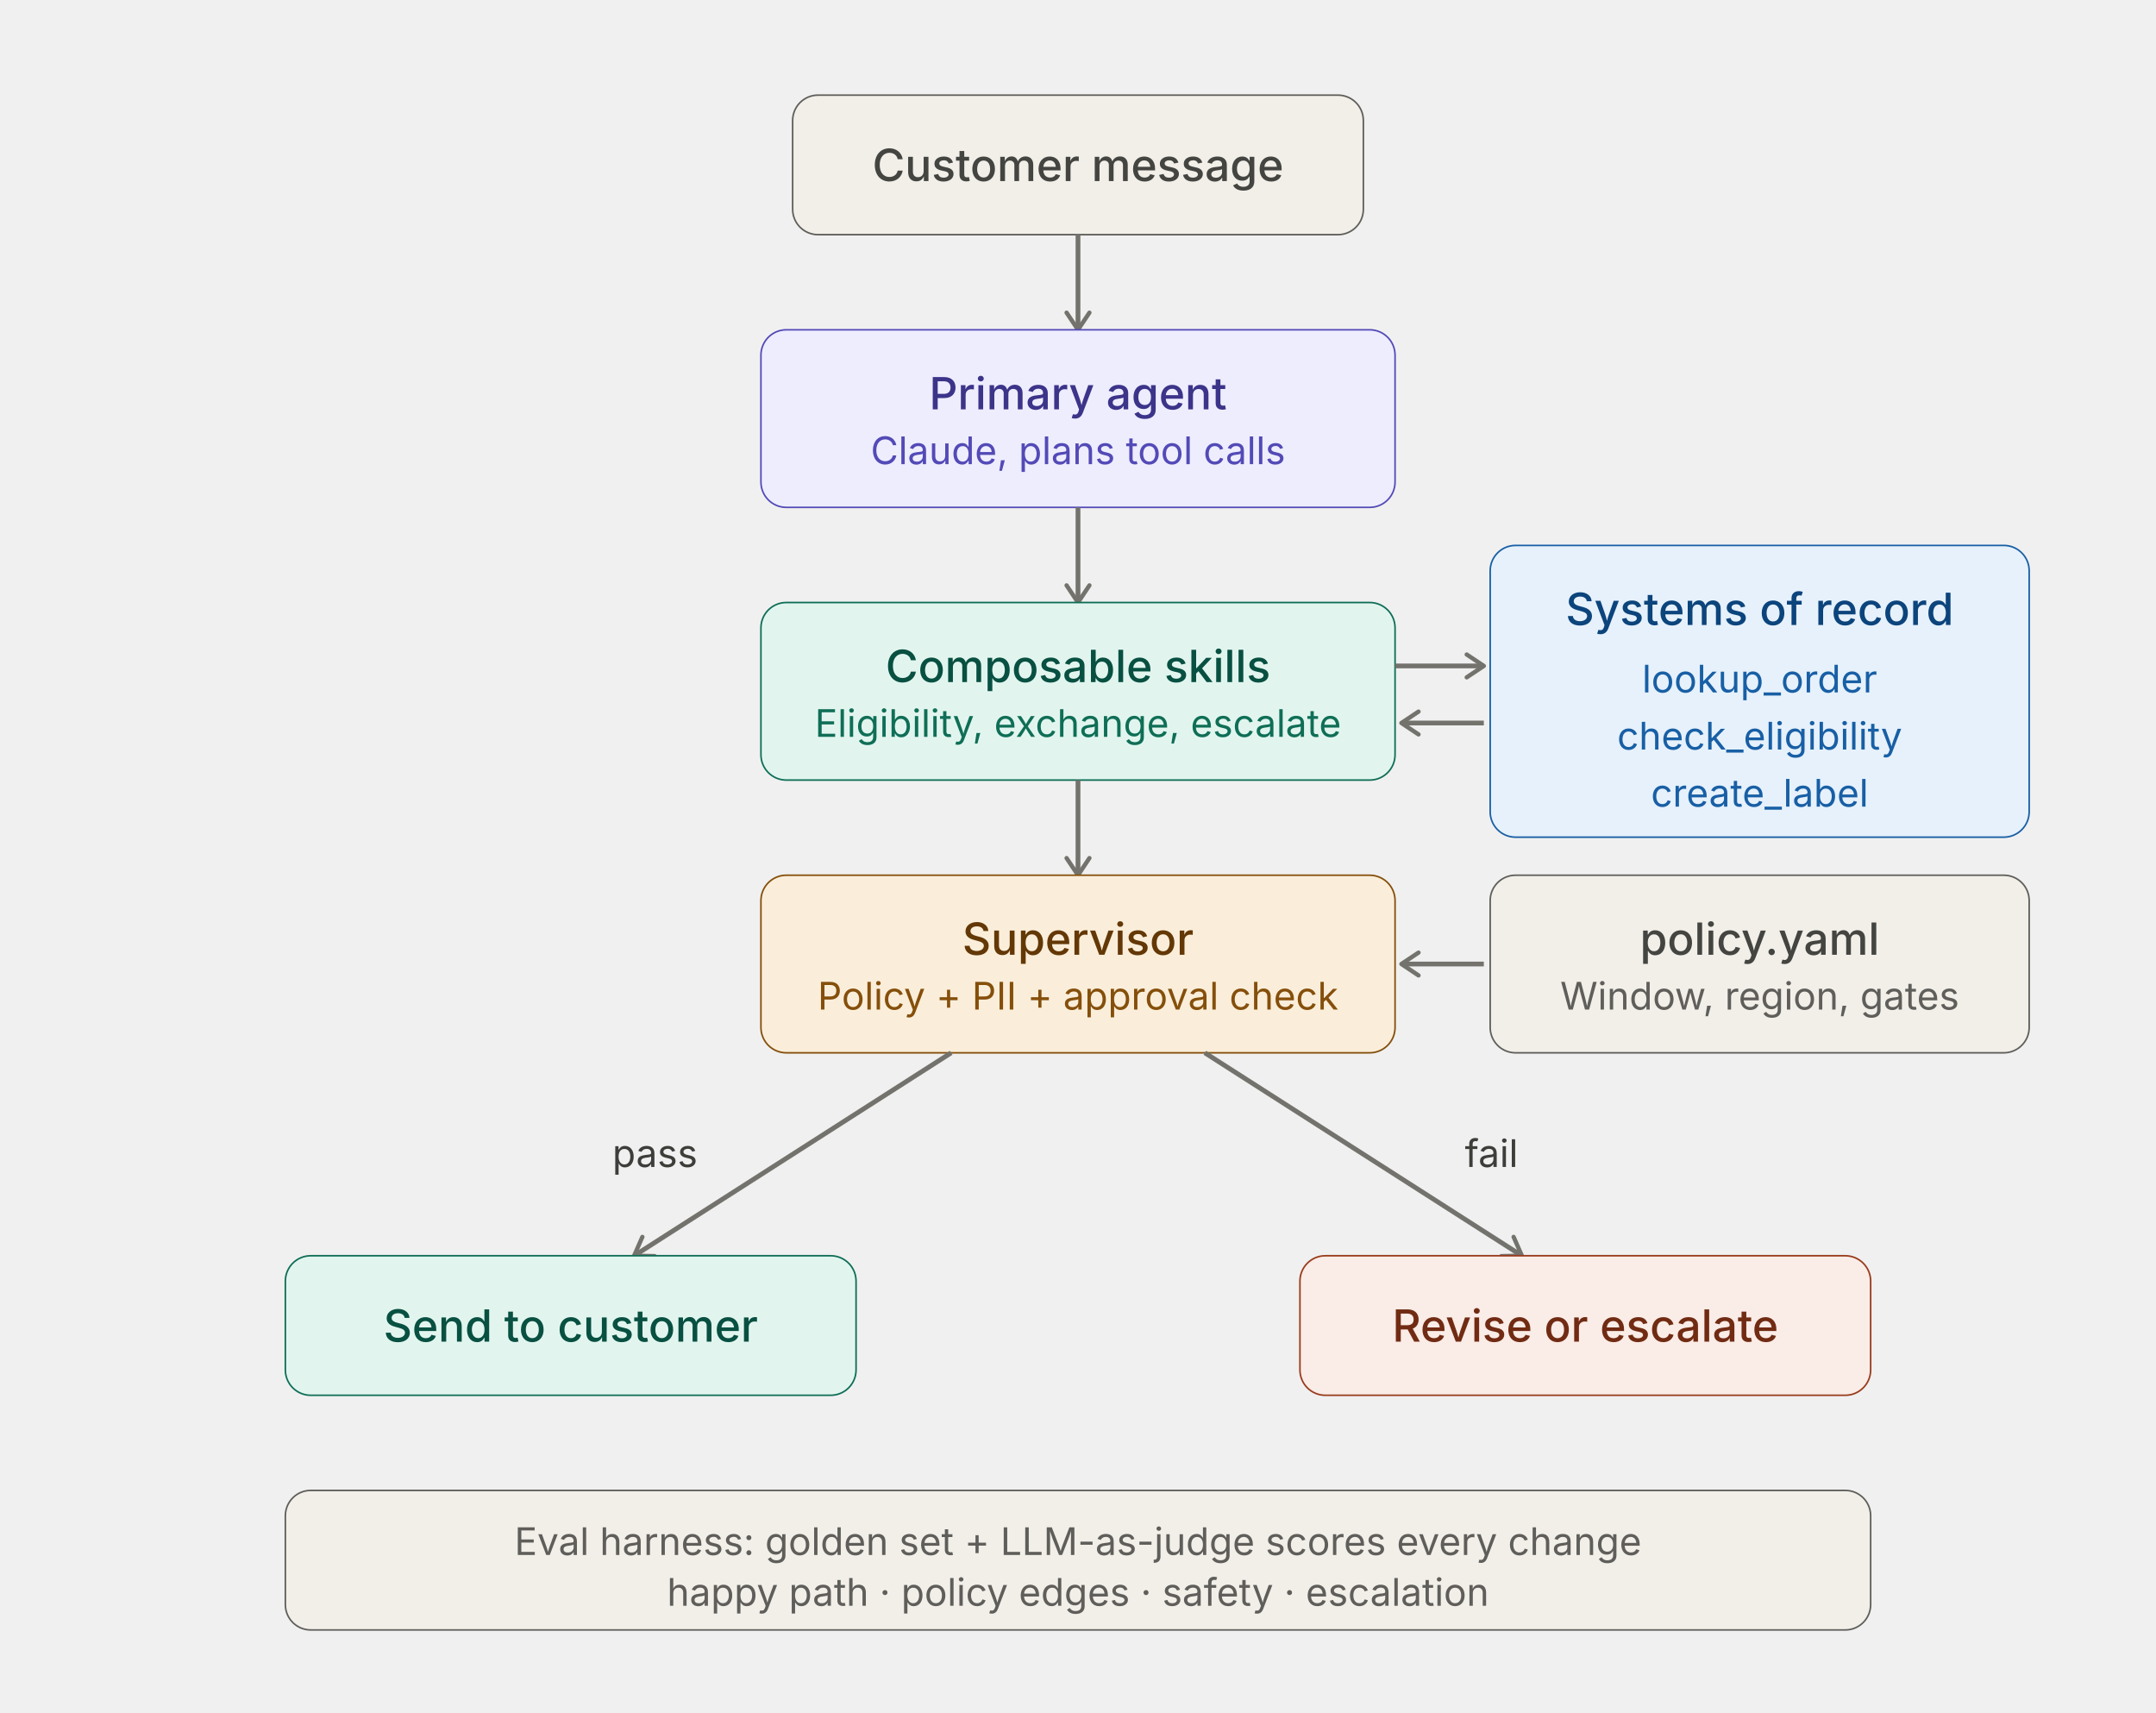
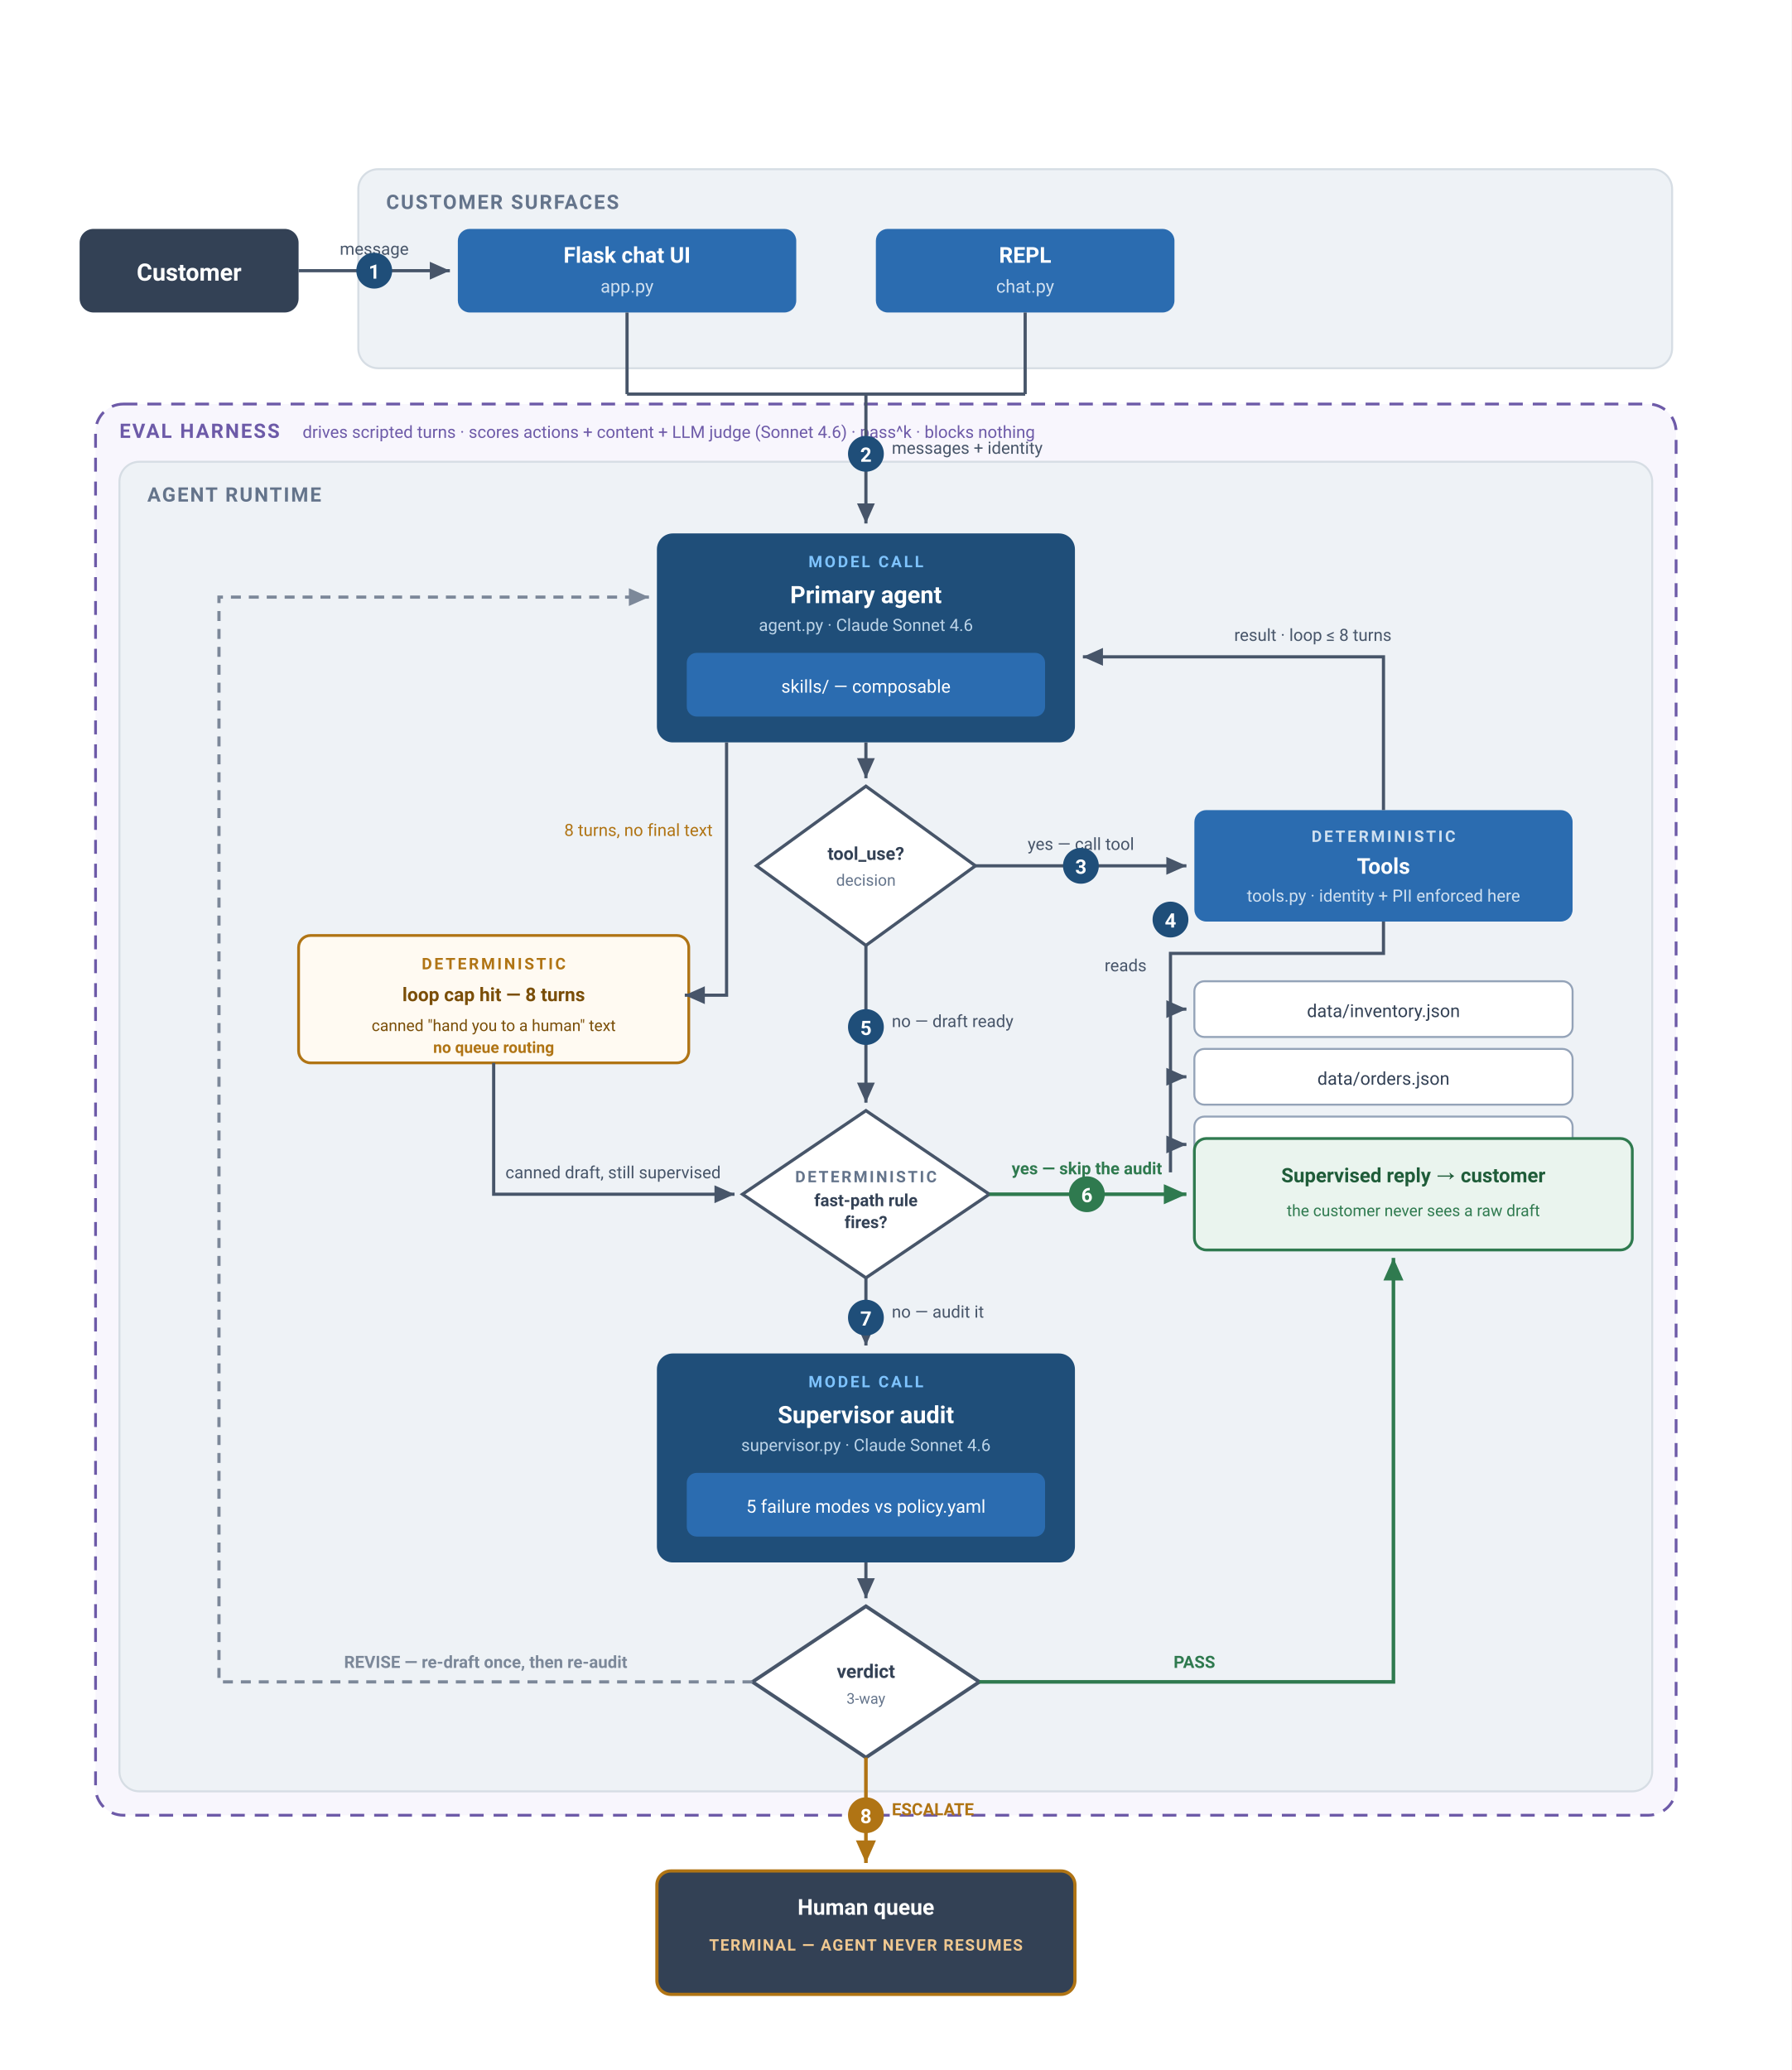
- <svg xmlns="http://www.w3.org/2000/svg" width="100%" viewBox="0 0 680 540" role="img">
+ <svg xmlns="http://www.w3.org/2000/svg" viewBox="0 0 900 1040" width="100%" role="img" aria-label="End-to-end flow of the returns and exchange agent: customer surfaces feed a Claude Sonnet 4.6 agent whose tool loop is capped at eight turns, then a fast-path rule test and a Sonnet 4.6 supervisor audit produce a three-way verdict of PASS, REVISE or ESCALATE.">
  <defs>
-     <marker id="arrow" viewBox="0 0 10 10" refX="8" refY="5" markerWidth="6" markerHeight="6" orient="auto-start-reverse">
-       <path d="M2 1L8 5L2 9" fill="none" stroke="context-stroke" stroke-width="1.5" stroke-linecap="round" stroke-linejoin="round" />
+     <marker id="a-slate" viewBox="0 0 10 10" refX="9" refY="5" markerWidth="7" markerHeight="7" orient="auto-start-reverse">
+       <path d="M0 1L9 5L0 9z" fill="#475569" />
+     </marker>
+     <marker id="a-green" viewBox="0 0 10 10" refX="9" refY="5" markerWidth="7" markerHeight="7" orient="auto-start-reverse">
+       <path d="M0 1L9 5L0 9z" fill="#2f7a4f" />
+     </marker>
+     <marker id="a-amber" viewBox="0 0 10 10" refX="9" refY="5" markerWidth="7" markerHeight="7" orient="auto-start-reverse">
+       <path d="M0 1L9 5L0 9z" fill="#b07414" />
+     </marker>
+     <marker id="a-grey" viewBox="0 0 10 10" refX="9" refY="5" markerWidth="7" markerHeight="7" orient="auto-start-reverse">
+       <path d="M0 1L9 5L0 9z" fill="#7c8899" />
    </marker>
  </defs>
-   <g>
-     <rect x="250" y="30" width="180" height="44" rx="8" fill="rgb(241, 239, 232)" stroke="rgb(95, 94, 90)" stroke-width="0.5" />
-     <text x="340" y="52" text-anchor="middle" dominant-baseline="central" font-family="-apple-system, BlinkMacSystemFont, 'Segoe UI', sans-serif" font-size="14" font-weight="500" fill="rgb(68, 68, 65)">Customer message</text>
-   </g>
-   <line x1="340" y1="74" x2="340" y2="104" marker-end="url(#arrow)" stroke="rgb(115, 114, 108)" stroke-width="1.5" />
-   <g>
-     <rect x="240" y="104" width="200" height="56" rx="8" fill="rgb(238, 237, 254)" stroke="rgb(83, 74, 183)" stroke-width="0.5" />
-     <text x="340" y="124" text-anchor="middle" dominant-baseline="central" font-family="-apple-system, BlinkMacSystemFont, 'Segoe UI', sans-serif" font-size="14" font-weight="500" fill="rgb(60, 52, 137)">Primary agent</text>
-     <text x="340" y="142" text-anchor="middle" dominant-baseline="central" font-family="-apple-system, BlinkMacSystemFont, 'Segoe UI', sans-serif" font-size="12" font-weight="400" fill="rgb(83, 74, 183)">Claude, plans tool calls</text>
-   </g>
-   <line x1="340" y1="160" x2="340" y2="190" marker-end="url(#arrow)" stroke="rgb(115, 114, 108)" stroke-width="1.5" />
-   <g>
-     <rect x="240" y="190" width="200" height="56" rx="8" fill="rgb(225, 245, 238)" stroke="rgb(15, 110, 86)" stroke-width="0.5" />
-     <text x="340" y="210" text-anchor="middle" dominant-baseline="central" font-family="-apple-system, BlinkMacSystemFont, 'Segoe UI', sans-serif" font-size="14" font-weight="500" fill="rgb(8, 80, 65)">Composable skills</text>
-     <text x="340" y="228" text-anchor="middle" dominant-baseline="central" font-family="-apple-system, BlinkMacSystemFont, 'Segoe UI', sans-serif" font-size="12" font-weight="400" fill="rgb(15, 110, 86)">Eligibility, exchange, escalate</text>
-   </g>
-   <g>
-     <rect x="470" y="172" width="170" height="92" rx="8" fill="rgb(230, 241, 251)" stroke="rgb(24, 95, 165)" stroke-width="0.5" />
-     <text x="555" y="192" text-anchor="middle" dominant-baseline="central" font-family="-apple-system, BlinkMacSystemFont, 'Segoe UI', sans-serif" font-size="14" font-weight="500" fill="rgb(12, 68, 124)">Systems of record</text>
-     <text x="555" y="214" text-anchor="middle" dominant-baseline="central" font-family="-apple-system, BlinkMacSystemFont, 'Segoe UI', sans-serif" font-size="12" font-weight="400" fill="rgb(24, 95, 165)">lookup_order</text>
-     <text x="555" y="232" text-anchor="middle" dominant-baseline="central" font-family="-apple-system, BlinkMacSystemFont, 'Segoe UI', sans-serif" font-size="12" font-weight="400" fill="rgb(24, 95, 165)">check_eligibility</text>
-     <text x="555" y="250" text-anchor="middle" dominant-baseline="central" font-family="-apple-system, BlinkMacSystemFont, 'Segoe UI', sans-serif" font-size="12" font-weight="400" fill="rgb(24, 95, 165)">create_label</text>
-   </g>
-   <line x1="440" y1="210" x2="468" y2="210" marker-end="url(#arrow)" stroke="rgb(115, 114, 108)" stroke-width="1.5" />
-   <line x1="468" y1="228" x2="442" y2="228" marker-end="url(#arrow)" stroke="rgb(115, 114, 108)" stroke-width="1.5" />
-   <line x1="340" y1="246" x2="340" y2="276" marker-end="url(#arrow)" stroke="rgb(115, 114, 108)" stroke-width="1.5" />
-   <g>
-     <rect x="240" y="276" width="200" height="56" rx="8" fill="rgb(250, 238, 218)" stroke="rgb(133, 79, 11)" stroke-width="0.5" />
-     <text x="340" y="296" text-anchor="middle" dominant-baseline="central" font-family="-apple-system, BlinkMacSystemFont, 'Segoe UI', sans-serif" font-size="14" font-weight="500" fill="rgb(99, 56, 6)">Supervisor</text>
-     <text x="340" y="314" text-anchor="middle" dominant-baseline="central" font-family="-apple-system, BlinkMacSystemFont, 'Segoe UI', sans-serif" font-size="12" font-weight="400" fill="rgb(133, 79, 11)">Policy + PII + approval check</text>
-   </g>
-   <g>
-     <rect x="470" y="276" width="170" height="56" rx="8" fill="rgb(241, 239, 232)" stroke="rgb(95, 94, 90)" stroke-width="0.5" />
-     <text x="555" y="296" text-anchor="middle" dominant-baseline="central" font-family="-apple-system, BlinkMacSystemFont, 'Segoe UI', sans-serif" font-size="14" font-weight="500" fill="rgb(68, 68, 65)">policy.yaml</text>
-     <text x="555" y="314" text-anchor="middle" dominant-baseline="central" font-family="-apple-system, BlinkMacSystemFont, 'Segoe UI', sans-serif" font-size="12" font-weight="400" fill="rgb(95, 94, 90)">Window, region, gates</text>
-   </g>
-   <line x1="468" y1="304" x2="442" y2="304" marker-end="url(#arrow)" stroke="rgb(115, 114, 108)" stroke-width="1.5" />
-   <line x1="300" y1="332" x2="200" y2="396" marker-end="url(#arrow)" stroke="rgb(115, 114, 108)" stroke-width="1.5" />
-   <text x="220" y="368" text-anchor="end" font-family="-apple-system, BlinkMacSystemFont, 'Segoe UI', sans-serif" font-size="12" font-weight="400" fill="rgb(61, 61, 58)">pass</text>
-   <line x1="380" y1="332" x2="480" y2="396" marker-end="url(#arrow)" stroke="rgb(115, 114, 108)" stroke-width="1.5" />
-   <text x="462" y="368" text-anchor="start" font-family="-apple-system, BlinkMacSystemFont, 'Segoe UI', sans-serif" font-size="12" font-weight="400" fill="rgb(61, 61, 58)">fail</text>
-   <g>
-     <rect x="90" y="396" width="180" height="44" rx="8" fill="rgb(225, 245, 238)" stroke="rgb(15, 110, 86)" stroke-width="0.5" />
-     <text x="180" y="418" text-anchor="middle" dominant-baseline="central" font-family="-apple-system, BlinkMacSystemFont, 'Segoe UI', sans-serif" font-size="14" font-weight="500" fill="rgb(8, 80, 65)">Send to customer</text>
-   </g>
-   <g>
-     <rect x="410" y="396" width="180" height="44" rx="8" fill="rgb(250, 236, 231)" stroke="rgb(153, 60, 29)" stroke-width="0.5" />
-     <text x="500" y="418" text-anchor="middle" dominant-baseline="central" font-family="-apple-system, BlinkMacSystemFont, 'Segoe UI', sans-serif" font-size="14" font-weight="500" fill="rgb(113, 43, 19)">Revise or escalate</text>
-   </g>
-   <g>
-     <rect x="90" y="470" width="500" height="44" rx="8" fill="rgb(241, 239, 232)" stroke="rgb(95, 94, 90)" stroke-width="0.5" />
-     <text x="340" y="486" text-anchor="middle" dominant-baseline="central" font-family="-apple-system, BlinkMacSystemFont, 'Segoe UI', sans-serif" font-size="12" font-weight="400" fill="rgb(95, 94, 90)">Eval harness: golden set + LLM-as-judge scores every change</text>
-     <text x="340" y="502" text-anchor="middle" dominant-baseline="central" font-family="-apple-system, BlinkMacSystemFont, 'Segoe UI', sans-serif" font-size="12" font-weight="400" fill="rgb(95, 94, 90)">happy path · policy edges · safety · escalation</text>
+   <g font-family="-apple-system, BlinkMacSystemFont, 'Segoe UI', Roboto, Helvetica, Arial, sans-serif">
+     <rect x="0" y="0" width="900" height="1040" fill="#ffffff" />
+     <rect x="48" y="203" width="794" height="709" rx="14" fill="#f8f6fd" stroke="#6d5aa8" stroke-width="1.4" stroke-dasharray="7 5" />
+     <text x="60" y="220" font-size="10" font-weight="700" fill="#6d5aa8" letter-spacing="0.8">EVAL HARNESS</text>
+     <text x="152" y="220" font-size="8.5" fill="#6d5aa8">drives scripted turns · scores actions + content + LLM judge (Sonnet 4.6) · pass^k · blocks nothing</text>
+     <rect x="180" y="85" width="660" height="100" rx="10" fill="#eef2f6" stroke="#d6dde4" />
+     <rect x="60" y="232" width="770" height="668" rx="10" fill="#eef2f6" stroke="#d6dde4" />
+     <text x="194" y="105" font-size="10" font-weight="600" fill="#64748b" letter-spacing="0.8">CUSTOMER SURFACES</text>
+     <text x="74" y="252" font-size="10" font-weight="600" fill="#64748b" letter-spacing="0.8">AGENT RUNTIME</text>
+     <rect x="40" y="115" width="110" height="42" rx="7" fill="#334155" />
+     <text x="95" y="141" text-anchor="middle" font-size="12" font-weight="600" fill="#ffffff">Customer</text>
+     <rect x="230" y="115" width="170" height="42" rx="6" fill="#2b6cb0" />
+     <text x="315" y="132" text-anchor="middle" font-size="11" font-weight="600" fill="#ffffff">Flask chat UI</text>
+     <text x="315" y="147" text-anchor="middle" font-size="9" fill="#cfe0f0">app.py</text>
+     <rect x="440" y="115" width="150" height="42" rx="6" fill="#2b6cb0" />
+     <text x="515" y="132" text-anchor="middle" font-size="11" font-weight="600" fill="#ffffff">REPL</text>
+     <text x="515" y="147" text-anchor="middle" font-size="9" fill="#cfe0f0">chat.py</text>
+     <rect x="330" y="268" width="210" height="105" rx="8" fill="#1f4e79" />
+     <text x="435" y="285" text-anchor="middle" font-size="8" font-weight="700" fill="#7fc4ff" letter-spacing="1.1">MODEL CALL</text>
+     <text x="435" y="303" text-anchor="middle" font-size="12" font-weight="600" fill="#ffffff">Primary agent</text>
+     <text x="435" y="317" text-anchor="middle" font-size="8.5" fill="#bcd4e8">agent.py · Claude Sonnet 4.6</text>
+     <rect x="345" y="328" width="180" height="32" rx="5" fill="#2b6cb0" />
+     <text x="435" y="348" text-anchor="middle" font-size="9" fill="#ffffff">skills/ — composable</text>
+     <polygon points="435,395 490,435 435,475 380,435" fill="#ffffff" stroke="#475569" stroke-width="1.6" />
+     <text x="435" y="432" text-anchor="middle" font-size="9" font-weight="600" fill="#334155">tool_use?</text>
+     <text x="435" y="445" text-anchor="middle" font-size="8" fill="#64748b">decision</text>
+     <rect x="600" y="407" width="190" height="56" rx="6" fill="#2b6cb0" />
+     <text x="695" y="423" text-anchor="middle" font-size="8" font-weight="700" fill="#cfe0f0" letter-spacing="1.1">DETERMINISTIC</text>
+     <text x="695" y="439" text-anchor="middle" font-size="11" font-weight="600" fill="#ffffff">Tools</text>
+     <text x="695" y="453" text-anchor="middle" font-size="8.5" fill="#cfe0f0">tools.py · identity + PII enforced here</text>
+     <rect x="600" y="493" width="190" height="28" rx="5" fill="#ffffff" stroke="#94a3b8" />
+     <text x="695" y="511" text-anchor="middle" font-size="9" fill="#334155">data/inventory.json</text>
+     <rect x="600" y="527" width="190" height="28" rx="5" fill="#ffffff" stroke="#94a3b8" />
+     <text x="695" y="545" text-anchor="middle" font-size="9" fill="#334155">data/orders.json</text>
+     <rect x="600" y="561" width="190" height="28" rx="5" fill="#ffffff" stroke="#94a3b8" />
+     <text x="695" y="579" text-anchor="middle" font-size="9" fill="#334155">policy.yaml</text>
+     <rect x="150" y="470" width="196" height="64" rx="6" fill="#fffaf2" stroke="#b07414" stroke-width="1.4" />
+     <text x="248" y="487" text-anchor="middle" font-size="8" font-weight="700" fill="#b07414" letter-spacing="1.1">DETERMINISTIC</text>
+     <text x="248" y="503" text-anchor="middle" font-size="9.5" font-weight="600" fill="#7a4e08">loop cap hit — 8 turns</text>
+     <text x="248" y="518" text-anchor="middle" font-size="8" fill="#7a4e08">canned "hand you to a human" text</text>
+     <text x="248" y="529" text-anchor="middle" font-size="8" font-weight="600" fill="#b07414">no queue routing</text>
+     <polygon points="435,558 497,600 435,642 373,600" fill="#ffffff" stroke="#475569" stroke-width="1.6" />
+     <text x="435" y="594" text-anchor="middle" font-size="8" font-weight="700" fill="#64748b" letter-spacing="1">DETERMINISTIC</text>
+     <text x="435" y="606" text-anchor="middle" font-size="8.5" font-weight="600" fill="#334155">fast-path rule</text>
+     <text x="435" y="617" text-anchor="middle" font-size="8.5" font-weight="600" fill="#334155">fires?</text>
+     <rect x="600" y="572" width="220" height="56" rx="6" fill="#eaf4ee" stroke="#2f7a4f" stroke-width="1.4" />
+     <text x="710" y="594" text-anchor="middle" font-size="10" font-weight="700" fill="#1f5c39">Supervised reply → customer</text>
+     <text x="710" y="611" text-anchor="middle" font-size="8" fill="#2f7a4f">the customer never sees a raw draft</text>
+     <rect x="330" y="680" width="210" height="105" rx="8" fill="#1f4e79" />
+     <text x="435" y="697" text-anchor="middle" font-size="8" font-weight="700" fill="#7fc4ff" letter-spacing="1.1">MODEL CALL</text>
+     <text x="435" y="715" text-anchor="middle" font-size="12" font-weight="600" fill="#ffffff">Supervisor audit</text>
+     <text x="435" y="729" text-anchor="middle" font-size="8.5" fill="#bcd4e8">supervisor.py · Claude Sonnet 4.6</text>
+     <rect x="345" y="740" width="180" height="32" rx="5" fill="#2b6cb0" />
+     <text x="435" y="760" text-anchor="middle" font-size="9" fill="#ffffff">5 failure modes vs policy.yaml</text>
+     <polygon points="435,807 492,845 435,883 378,845" fill="#ffffff" stroke="#475569" stroke-width="1.8" />
+     <text x="435" y="843" text-anchor="middle" font-size="9.5" font-weight="700" fill="#334155">verdict</text>
+     <text x="435" y="856" text-anchor="middle" font-size="7.5" fill="#64748b">3-way</text>
+     <rect x="330" y="940" width="210" height="62" rx="7" fill="#334155" stroke="#b07414" stroke-width="1.6" />
+     <text x="435" y="962" text-anchor="middle" font-size="11" font-weight="600" fill="#ffffff">Human queue</text>
+     <text x="435" y="980" text-anchor="middle" font-size="8" font-weight="700" fill="#f0c890" letter-spacing="0.6">TERMINAL — AGENT NEVER RESUMES</text>
+     <g stroke="#475569" stroke-width="1.6" fill="none">
+       <path d="M150 136 L226 136" marker-end="url(#a-slate)" />
+       <path d="M315 157 L315 198 M515 157 L515 198 M315 198 L515 198" />
+       <path d="M435 198 L435 263" marker-end="url(#a-slate)" />
+       <path d="M435 373 L435 391" marker-end="url(#a-slate)" />
+       <path d="M490 435 L596 435" marker-end="url(#a-slate)" />
+       <path d="M695 407 L695 330 L544 330" marker-end="url(#a-slate)" />
+       <path d="M695 463 L695 479 L588 479 L588 589" />
+       <path d="M588 507 L596 507" marker-end="url(#a-slate)" />
+       <path d="M588 541 L596 541" marker-end="url(#a-slate)" />
+       <path d="M588 575 L596 575" marker-end="url(#a-slate)" />
+       <path d="M365 373 L365 500 L344 500" marker-end="url(#a-slate)" />
+       <path d="M435 475 L435 554" marker-end="url(#a-slate)" />
+       <path d="M248 534 L248 600 L369 600" marker-end="url(#a-slate)" />
+       <path d="M435 642 L435 676" marker-end="url(#a-slate)" />
+       <path d="M435 785 L435 803" marker-end="url(#a-slate)" />
+     </g>
+     <path d="M497 600 L596 600" stroke="#2f7a4f" stroke-width="1.8" fill="none" marker-end="url(#a-green)" />
+     <path d="M492 845 L700 845 L700 632" stroke="#2f7a4f" stroke-width="1.8" fill="none" marker-end="url(#a-green)" />
+     <path d="M378 845 L110 845 L110 300 L326 300" stroke="#7c8899" stroke-width="1.6" fill="none" stroke-dasharray="5 4" marker-end="url(#a-grey)" />
+     <path d="M435 883 L435 936" stroke="#b07414" stroke-width="1.8" fill="none" marker-end="url(#a-amber)" />
+     <g font-size="8.5" fill="#475569">
+       <text x="188" y="128" text-anchor="middle">message</text>
+       <text x="448" y="228">messages + identity</text>
+       <text x="543" y="427" text-anchor="middle">yes — call tool</text>
+       <text x="620" y="322">result · loop ≤ 8 turns</text>
+       <text x="358" y="420" text-anchor="end" fill="#b07414">8 turns, no final text</text>
+       <text x="448" y="516">no — draft ready</text>
+       <text x="308" y="592" text-anchor="middle">canned draft, still supervised</text>
+       <text x="546" y="590" text-anchor="middle" fill="#2f7a4f" font-weight="700">yes — skip the audit</text>
+       <text x="448" y="662">no — audit it</text>
+       <text x="600" y="838" text-anchor="middle" fill="#2f7a4f" font-weight="700">PASS</text>
+       <text x="244" y="838" text-anchor="middle" fill="#7c8899" font-weight="600">REVISE — re-draft once, then re-audit</text>
+       <text x="448" y="912" fill="#b07414" font-weight="700">ESCALATE</text>
+       <text x="576" y="488" text-anchor="end">reads</text>
+     </g>
+     <g>
+       <circle cx="188" cy="136" r="9" fill="#1f4e79" />
+       <text x="188" y="140" text-anchor="middle" font-size="10" font-weight="700" fill="#ffffff">1</text>
+       <circle cx="435" cy="228" r="9" fill="#1f4e79" />
+       <text x="435" y="232" text-anchor="middle" font-size="10" font-weight="700" fill="#ffffff">2</text>
+       <circle cx="543" cy="435" r="9" fill="#1f4e79" />
+       <text x="543" y="439" text-anchor="middle" font-size="10" font-weight="700" fill="#ffffff">3</text>
+       <circle cx="588" cy="462" r="9" fill="#1f4e79" />
+       <text x="588" y="466" text-anchor="middle" font-size="10" font-weight="700" fill="#ffffff">4</text>
+       <circle cx="435" cy="516" r="9" fill="#1f4e79" />
+       <text x="435" y="520" text-anchor="middle" font-size="10" font-weight="700" fill="#ffffff">5</text>
+       <circle cx="546" cy="600" r="9" fill="#2f7a4f" />
+       <text x="546" y="604" text-anchor="middle" font-size="10" font-weight="700" fill="#ffffff">6</text>
+       <circle cx="435" cy="662" r="9" fill="#1f4e79" />
+       <text x="435" y="666" text-anchor="middle" font-size="10" font-weight="700" fill="#ffffff">7</text>
+       <circle cx="435" cy="912" r="9" fill="#b07414" />
+       <text x="435" y="916" text-anchor="middle" font-size="10" font-weight="700" fill="#ffffff">8</text>
+     </g>
  </g>
</svg>
